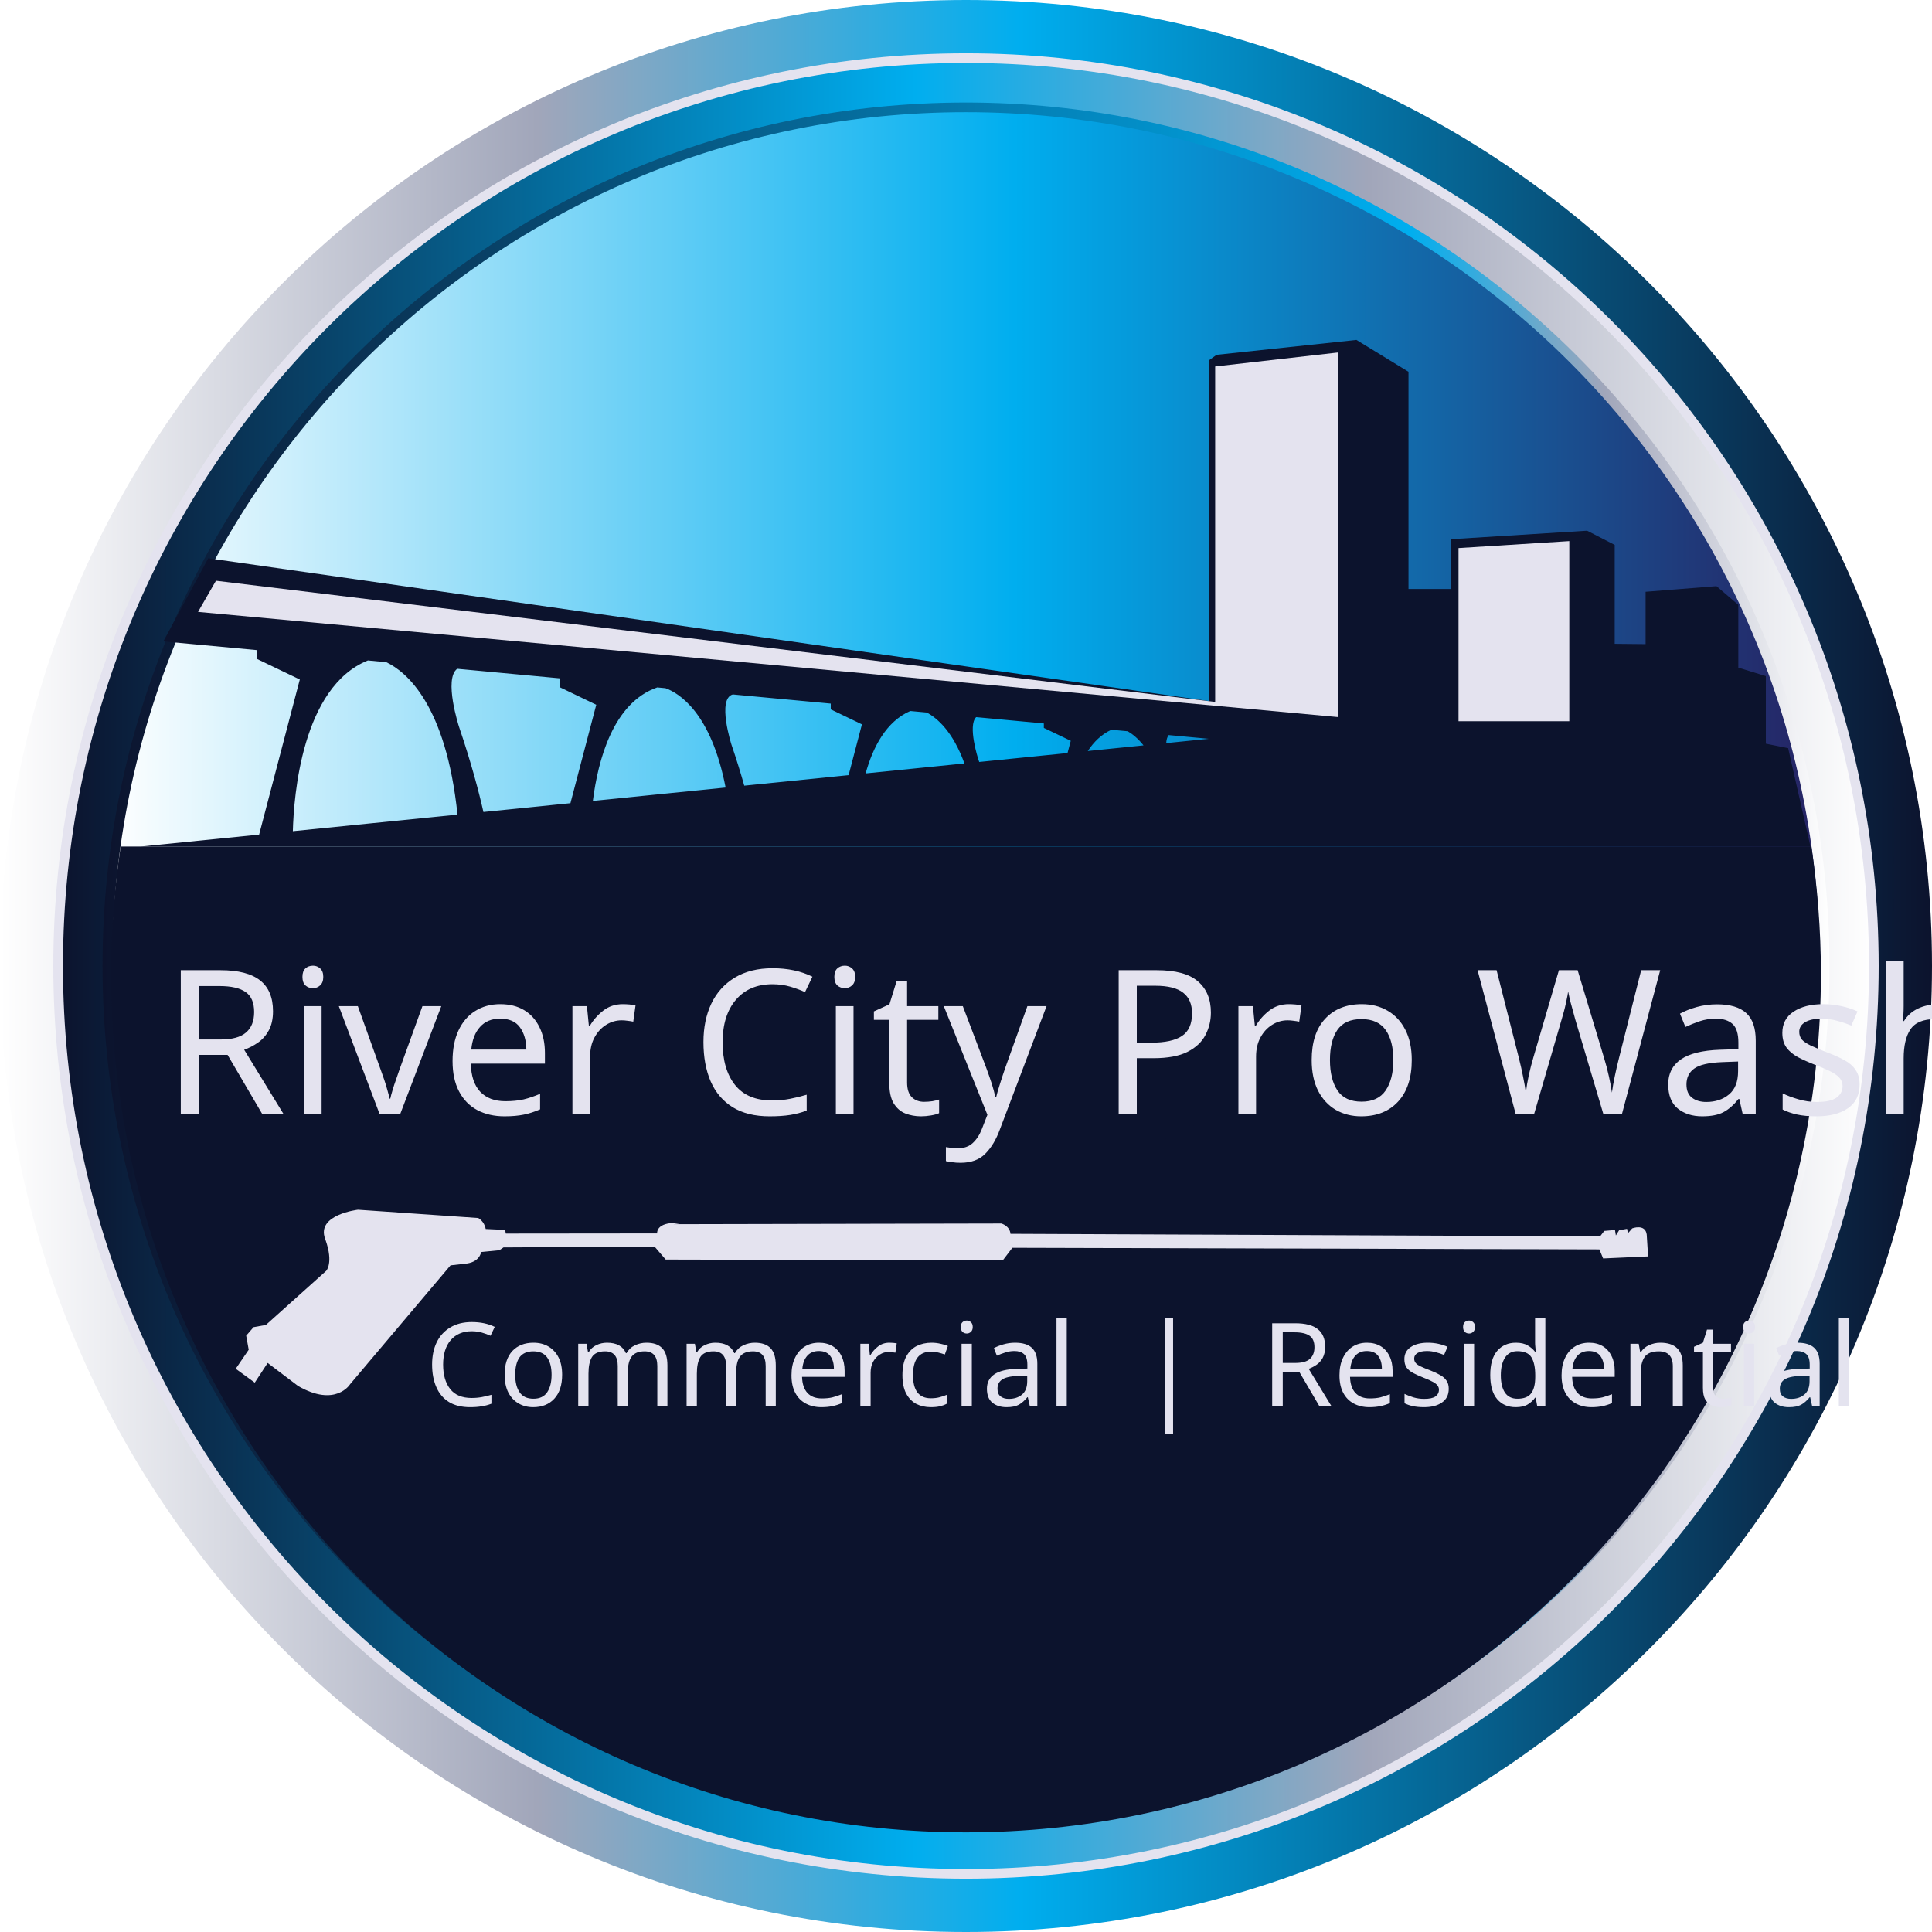
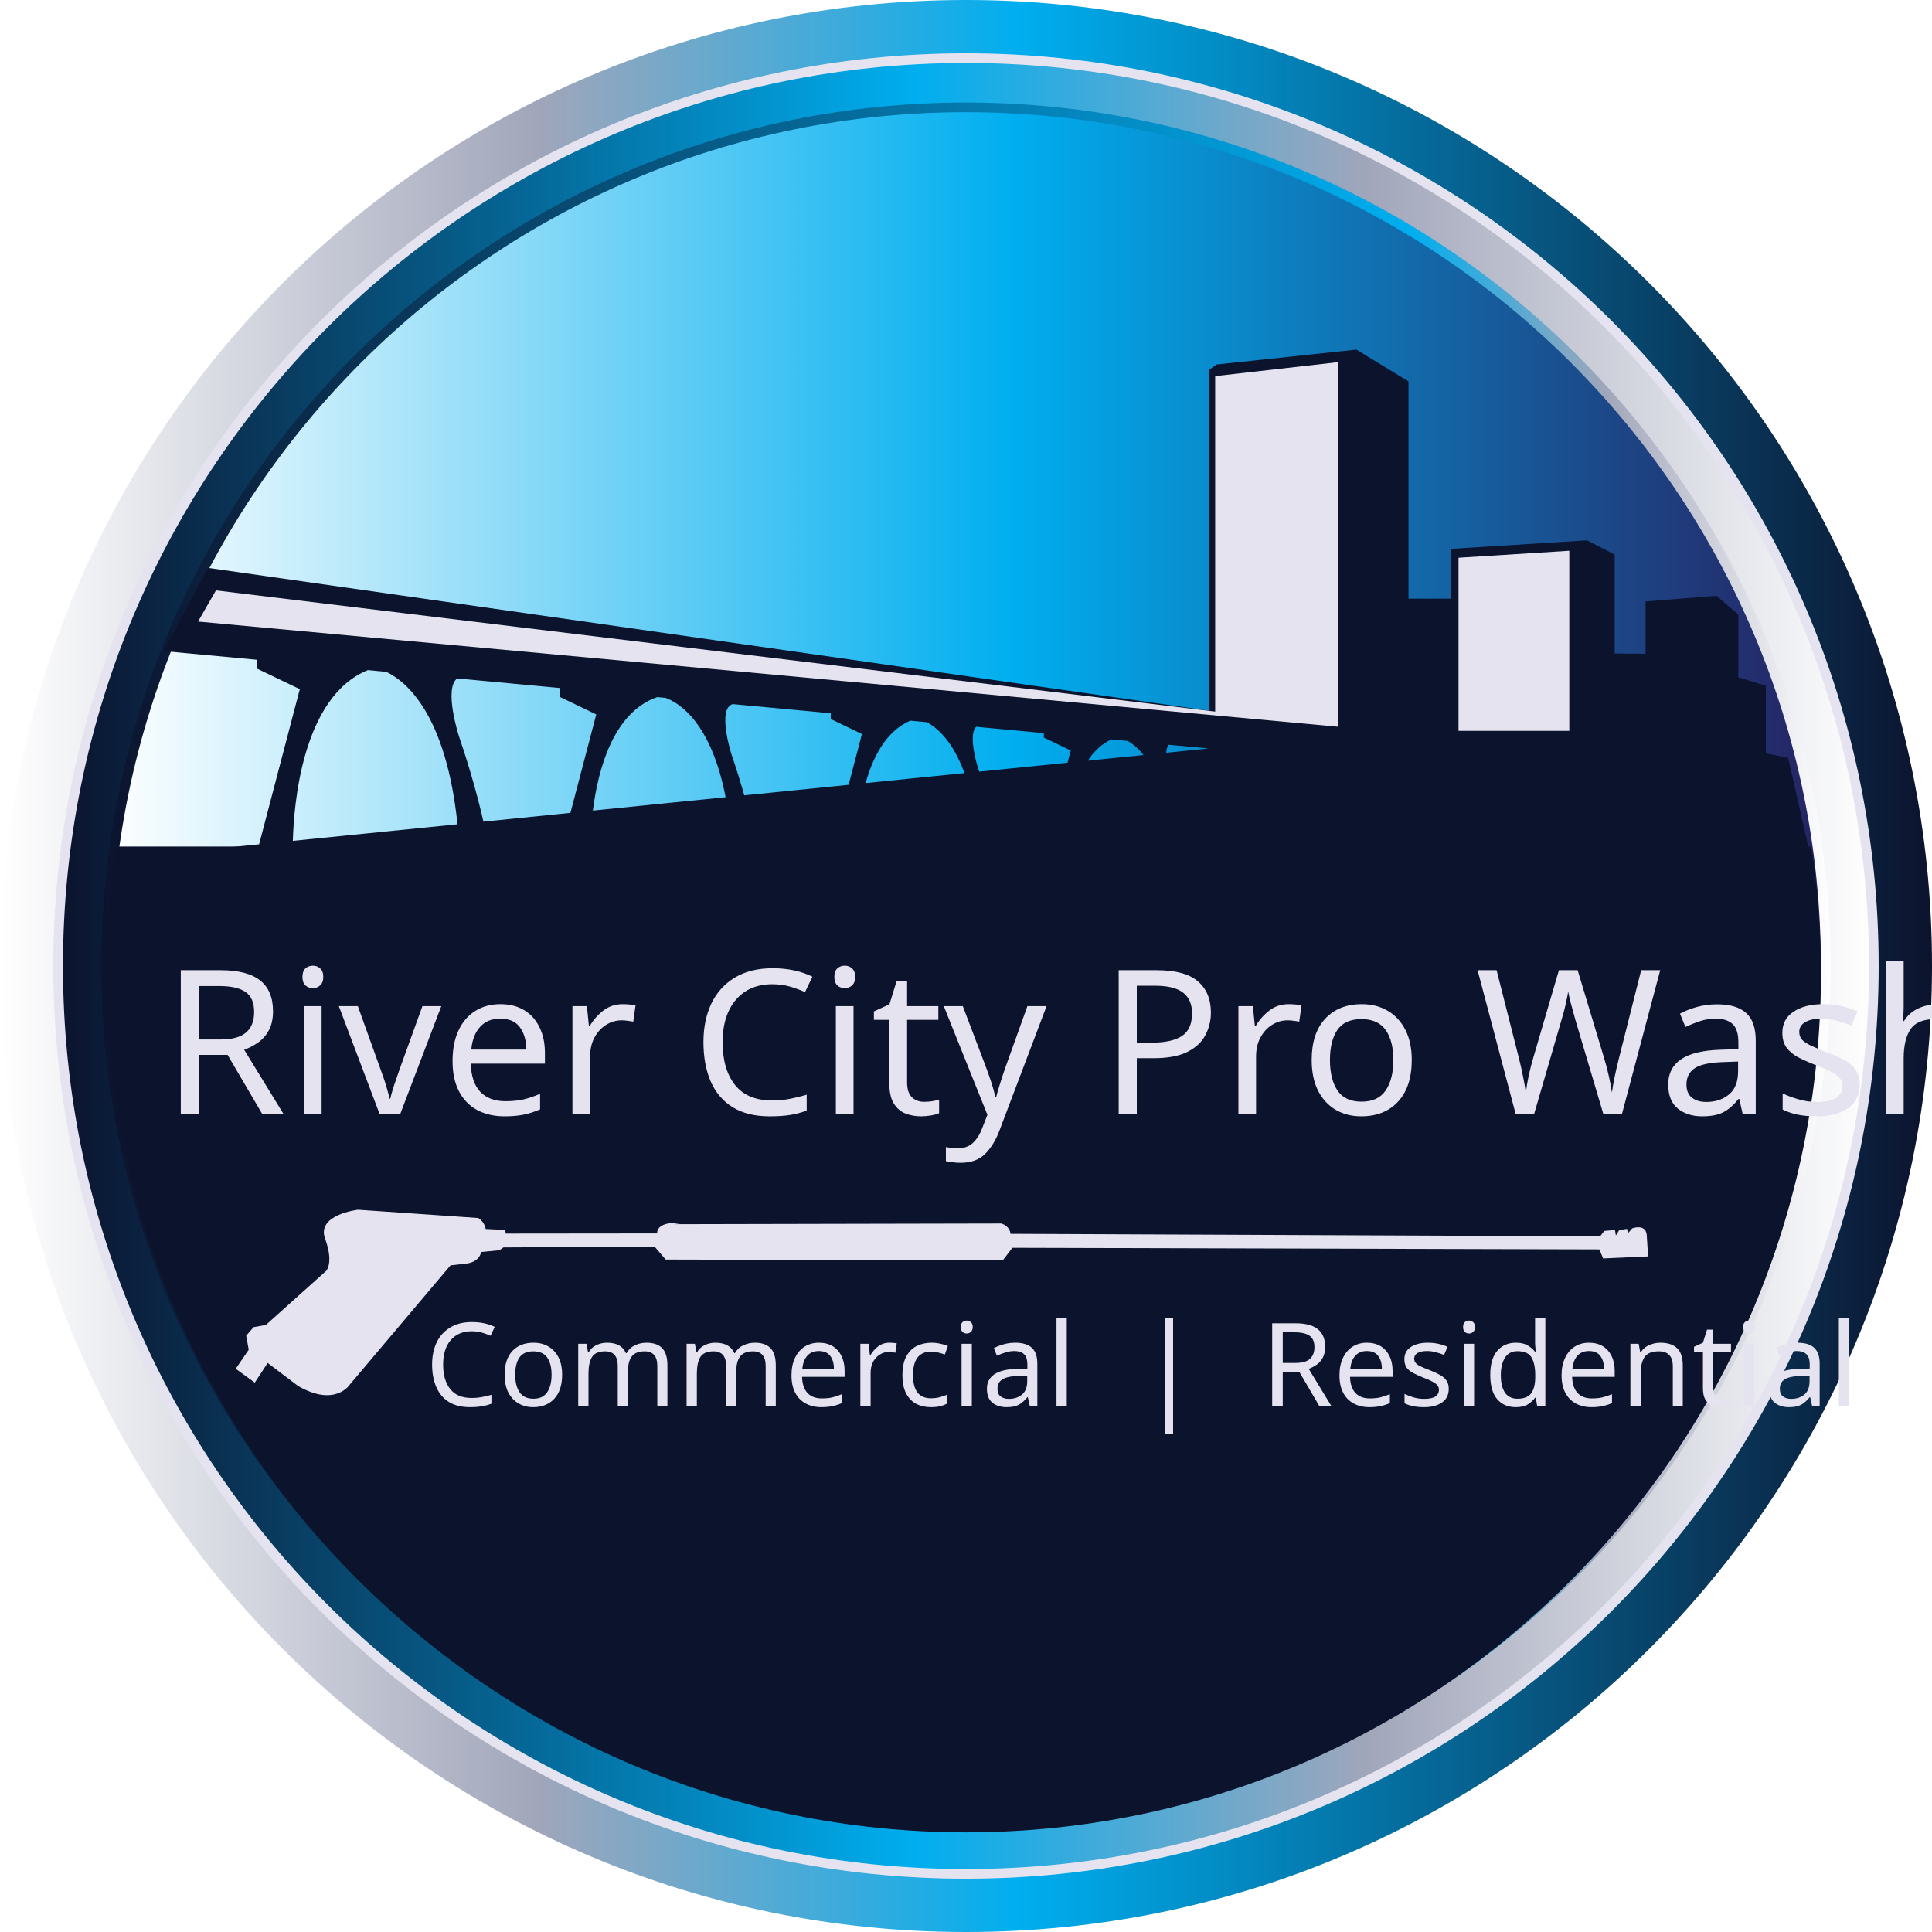
<svg xmlns="http://www.w3.org/2000/svg" version="1.1" x="0px" y="0px" width="200px" height="200px" viewBox="0 0 200 200" enable-background="new 0 0 200 200" xml:space="preserve">
  <g id="background" display="none">
    <rect display="inline" fill="#0C132D" width="200" height="200" />
  </g>
  <g id="Layer_1">
    <g>
      <linearGradient id="SVGID_1_" gradientUnits="userSpaceOnUse" x1="0" y1="100" x2="200" y2="100">
        <stop offset="0" style="stop-color:#FFFFFF" />
        <stop offset="0.278" style="stop-color:#A1A6BA" />
        <stop offset="0.528" style="stop-color:#00AEEF" />
        <stop offset="1" style="stop-color:#0C132D" />
      </linearGradient>
      <path fill="url(#SVGID_1_)" d="M100,0C44.768,0,0,44.77,0,100c0,55.23,44.768,100,100,100c55.232,0,100-44.77,100-100    C200,44.77,155.232,0,100,0z" />
      <linearGradient id="SVGID_2_" gradientUnits="userSpaceOnUse" x1="193.981" y1="100.001" x2="6.02" y2="100.001">
        <stop offset="0" style="stop-color:#FFFFFF" />
        <stop offset="0.278" style="stop-color:#A1A6BA" />
        <stop offset="0.528" style="stop-color:#00AEEF" />
        <stop offset="1" style="stop-color:#0C132D" />
      </linearGradient>
      <path fill="url(#SVGID_2_)" stroke="#E4E3EF" stroke-miterlimit="10" d="M193.98,100c0,51.908-42.068,93.982-93.98,93.982    c-51.911,0-93.98-42.074-93.98-93.982c0-51.909,42.07-93.982,93.98-93.982C151.912,6.018,193.98,48.091,193.98,100z" />
-       <linearGradient id="SVGID_3_" gradientUnits="userSpaceOnUse" x1="11.114" y1="100" x2="188.887" y2="100">
+       <linearGradient id="SVGID_3_" gradientUnits="userSpaceOnUse" x1="11" y1="100" x2="189" y2="100">
        <stop offset="0" style="stop-color:#FFFFFF" />
        <stop offset="0.528" style="stop-color:#00AEEF" />
        <stop offset="1" style="stop-color:#262262" />
      </linearGradient>
-       <linearGradient id="SVGID_4_" gradientUnits="userSpaceOnUse" x1="189.387" y1="100.001" x2="10.614" y2="100.001">
+       <linearGradient id="SVGID_4_" gradientUnits="userSpaceOnUse" x1="189.5" y1="100.001" x2="10.501" y2="100.001">
        <stop offset="0" style="stop-color:#FFFFFF" />
        <stop offset="0.13" style="stop-color:#A1A6BA" />
        <stop offset="0.243" style="stop-color:#00AEEF" />
        <stop offset="1" style="stop-color:#0C132D" />
      </linearGradient>
-       <path fill="url(#SVGID_3_)" stroke="url(#SVGID_4_)" stroke-miterlimit="10" d="M188.887,100    c0,49.088-39.805,88.887-88.887,88.887c-49.091,0-88.886-39.799-88.886-88.887c0-49.093,39.795-88.888,88.886-88.888    C149.082,11.112,188.887,50.907,188.887,100z" />
+       <path fill="url(#SVGID_3_)" stroke="url(#SVGID_4_)" stroke-miterlimit="10" d="M189,100c0,49.088-39.855,88.887-89,88.887    c-49.154,0-89-39.799-89-88.887c0-49.093,39.846-88.888,89-88.888C149.145,11.112,189,50.907,189,100z" />
      <path fill="#262262" d="M90.805,60.281" />
-       <path fill="#0C132D" d="M12.488,87.632c-0.643,4.296-0.988,8.688-0.988,13.165c0,49.09,39.625,88.888,88.5,88.888    c48.87,0,88.5-39.798,88.5-88.888c0-4.477-0.349-8.869-0.987-13.165H12.488z" />
+       <path fill="#0C132D" d="M12,87.632c-0.643,4.296-1,8.688-1,13.165c0,49.09,40.125,88.888,89,88.888    c48.87,0,88.5-39.798,88.5-88.888c0-4.477-0.349-8.869-0.987-13.165H12z" />
      <g>
        <g>
          <path fill="#0C132D" d="M14.541,118.355v-22.52h6.041c2.326,0,3.792,0.093,4.755,0.303c1.453,0.317,2.687,1.148,3.57,2.404      c0.825,1.171,1.225,2.742,1.225,4.803c0,1.484-0.177,2.605-0.563,3.494c0.167,0.332,0.29,0.668,0.373,1.012      c0.118,0.488,0.19,1.185,0.19,3.146v7.357H14.541z" />
          <rect x="25.673" y="95.836" fill="#0C132D" width="10.245" height="22.52" />
          <polygon fill="#0C132D" points="33.035,118.355 30.046,98.815 46.385,98.815 43.602,118.355     " />
          <path fill="#0C132D" d="M48.254,118.601c-1.23,0-2.363-0.192-3.367-0.571c-1.143-0.431-2.081-1.071-2.785-1.903      c-0.657-0.78-1.119-1.655-1.376-2.604c-0.217-0.8-0.318-1.78-0.318-3.084v-3.949c0-1.644,0.25-2.976,0.762-4.072      c0.603-1.288,1.622-2.32,2.946-2.983c1.145-0.572,2.44-0.863,3.853-0.863c1.689,0,3.16,0.359,4.374,1.067      c1.325,0.773,2.279,1.842,2.838,3.18c0.432,1.032,0.656,2.307,0.683,3.886l0.003,5.122h-0.032      c-0.037,0.572-0.104,1.06-0.206,1.491c-0.202,0.86-0.63,1.725-1.272,2.569c-0.702,0.925-1.605,1.629-2.681,2.09      C50.706,118.391,49.555,118.601,48.254,118.601z" />
          <path fill="#0C132D" d="M51.213,118.355v-19.54h8.052c0.493-0.149,0.945-0.214,1.31-0.239l3.198-0.211v10.97h-2.434      c-0.003,0.194-0.004,0.418-0.004,0.674v8.347H51.213z" />
          <path fill="#0C132D" d="M70.508,118.702c-1.771,0-3.311-0.358-4.575-1.064c-1.468-0.818-2.509-2.055-3.009-3.574      c-0.374-1.134-0.548-2.588-0.548-4.575v-4.826c0-1.34,0.049-2.35,0.15-3.086c0.151-1.095,0.583-2.133,1.284-3.087      c0.718-0.978,1.691-1.741,2.892-2.271c1.098-0.484,2.338-0.729,3.685-0.729c1.807,0,3.376,0.389,4.666,1.155      c1.437,0.853,2.419,1.999,2.917,3.406c0.382,1.081,0.56,2.481,0.56,4.41v4.917c0,2.085-0.165,3.546-0.52,4.597      c-0.462,1.368-1.407,2.524-2.808,3.437C73.884,118.268,72.305,118.702,70.508,118.702z" />
          <rect x="73.946" y="95.836" fill="#0C132D" width="10.245" height="22.52" />
          <path fill="#0C132D" d="M86.64,118.355c-1.158,0-1.979-0.055-2.583-0.173c-0.954-0.186-1.803-0.616-2.523-1.281      c-0.764-0.704-1.275-1.594-1.476-2.571c-0.09-0.438-0.173-1.125-0.173-3.168v-3.878h-0.888v-8.143h0.888v-2.132h10.133v2.132      h1.112v8.143h-1.112v2.888h1.286v8.184H86.64z" />
          <path fill="#0C132D" d="M86.18,120.253v-8.163h0.989l-2.646-13.274h16.525l-1.581,13.154c-0.203,1.686-0.368,2.787-0.518,3.466      c-0.226,1.012-0.633,1.892-1.209,2.615c-0.659,0.827-1.539,1.429-2.616,1.788c-0.846,0.282-1.941,0.414-3.445,0.414H86.18z" />
          <path fill="#0C132D" d="M99.211,118.355v-22.52h7.326c1.47,0,2.627,0.129,3.539,0.396c1.163,0.339,2.104,0.896,2.795,1.655      c0.668,0.731,1.123,1.612,1.351,2.616c0.166,0.725,0.243,1.665,0.243,2.956v1.438c0,1.52-0.188,2.644-0.591,3.539      c-0.523,1.159-1.464,2.065-2.72,2.622c-0.501,0.223-1.048,0.388-1.648,0.495v6.803H99.211z" />
          <path fill="#0C132D" d="M109.577,118.355v-19.54h8.054c0.492-0.149,0.944-0.214,1.31-0.239l3.198-0.211v10.97h-2.435      c-0.003,0.194-0.005,0.418-0.005,0.674v8.347H109.577z" />
          <path fill="#0C132D" d="M124.698,118.601c-1.231,0-2.285-0.145-3.222-0.44c-1.169-0.372-2.122-0.979-2.838-1.807      c-0.652-0.755-1.119-1.655-1.384-2.678c-0.219-0.836-0.321-1.898-0.321-3.341v-3.469c0-1.646,0.199-2.963,0.608-4.026      c0.506-1.318,1.444-2.423,2.713-3.192c1.182-0.715,2.617-1.077,4.271-1.077c1.317,0,2.506,0.216,3.532,0.643      c1.121,0.465,2.033,1.121,2.71,1.949c0.623,0.766,1.061,1.59,1.304,2.455c0.211,0.746,0.311,1.687,0.311,2.953v3.316      c0,1.462-0.08,2.514-0.251,3.309c-0.221,1.029-0.688,1.989-1.389,2.852c-0.747,0.916-1.696,1.591-2.827,2.013      C126.954,118.418,125.871,118.601,124.698,118.601z" />
          <polygon fill="#0C132D" points="132.94,118.355 130.319,95.836 154.085,95.836 151.479,118.355     " />
          <path fill="#0C132D" d="M154.146,118.601c-1.324,0-2.555-0.376-3.658-1.117c-1.479-0.993-2.229-2.726-2.229-5.148v-1.112      c0-0.348,0.012-0.744,0.06-1.163h-0.06v-3.908c0-1.467,0.196-2.643,0.601-3.595c0.493-1.161,1.393-2.14,2.675-2.907      c1.196-0.716,2.669-1.079,4.378-1.079c2.042,0,3.634,0.418,4.868,1.28c1.342,0.935,2.208,2.211,2.502,3.691      c0.127,0.633,0.272,1.777,0.272,5.019v9.796h-7.674C155.338,118.519,154.758,118.601,154.146,118.601z" />
          <path fill="#0C132D" d="M166.422,118.601c-1.462,0-2.773-0.25-3.896-0.744c-1.396-0.611-2.411-1.529-3.012-2.729      c-0.495-0.988-0.735-2.256-0.735-3.874v-3.653h0.132c-0.162-0.635-0.244-1.313-0.244-2.03c0-1.616,0.265-2.877,0.808-3.853      c0.612-1.103,1.63-1.971,2.94-2.507c1.046-0.425,2.228-0.641,3.517-0.641c1.242,0,2.356,0.175,3.312,0.521      c1.094,0.396,1.988,0.973,2.657,1.716c0.684,0.761,1.123,1.563,1.31,2.386c0.124,0.557,0.181,1.24,0.181,2.162v3.661      c0.21,0.699,0.316,1.48,0.316,2.339c0,1.598-0.247,2.859-0.756,3.857c-0.59,1.162-1.583,2.086-2.871,2.667      C169.022,118.358,167.792,118.601,166.422,118.601z" />
          <path fill="#0C132D" d="M168.809,118.355v-22.52h10.122v2.754c1.148,0.086,2.18,0.456,3.071,1.102      c1.377,0.998,1.896,2.19,2.09,3.015c0.171,0.729,0.247,1.751,0.247,3.313v12.336H168.809z" />
        </g>
        <g>
          <path fill="#0C132D" d="M16.541,116.355v-18.52h4.041c2.118,0,3.535,0.084,4.33,0.257c0.967,0.211,1.761,0.75,2.36,1.601      c0.579,0.823,0.86,2.017,0.86,3.652c0,1.536-0.212,2.546-0.669,3.178c-0.086,0.118-0.183,0.229-0.291,0.33      c0.027,0.029,0.053,0.059,0.078,0.089c0.395,0.478,0.639,0.928,0.748,1.378c0.066,0.276,0.135,0.812,0.135,2.678v5.357H16.541z" />
          <rect x="27.673" y="97.836" fill="#0C132D" width="6.245" height="18.52" />
          <path fill="#0C132D" d="M34.752,116.355l-2.377-15.54h5.735l0.125,1.062c0.005-0.055,0.107-1.062,0.107-1.062h5.737      l-2.213,15.54H34.752z" />
          <path fill="#0C132D" d="M48.254,116.601c-0.988,0-1.883-0.148-2.66-0.442c-0.823-0.31-1.484-0.756-1.966-1.324      c-0.465-0.553-0.792-1.169-0.972-1.835c-0.167-0.617-0.249-1.455-0.249-2.562v-3.949c0-1.345,0.188-2.399,0.574-3.225      c0.416-0.889,1.099-1.576,2.03-2.042c0.864-0.432,1.859-0.651,2.958-0.651c1.33,0,2.462,0.267,3.366,0.795      c0.94,0.548,1.613,1.296,2,2.223c0.357,0.854,0.531,1.98,0.531,3.441v3.673c0,0.922-0.061,1.628-0.185,2.157      c-0.137,0.585-0.446,1.195-0.917,1.815c-0.491,0.647-1.123,1.14-1.876,1.462C50.169,116.444,49.283,116.601,48.254,116.601z" />
          <path fill="#0C132D" d="M53.213,116.355v-15.54h6.218l-0.006,0.07c0.452-0.201,0.895-0.287,1.283-0.313l1.066-0.07v6.833h-1      c-0.802,0-1.093,0.132-1.163,0.173c-0.151,0.087-0.167,0.157-0.177,0.204c-0.029,0.132-0.098,0.62-0.098,2.297v6.347H53.213z" />
          <path fill="#0C132D" d="M70.508,116.702c-1.426,0-2.637-0.272-3.6-0.811c-1.038-0.578-1.739-1.403-2.084-2.453      c-0.302-0.914-0.448-2.206-0.448-3.95v-4.826c0-1.248,0.043-2.169,0.131-2.814c0.105-0.761,0.413-1.492,0.914-2.175      c0.508-0.691,1.21-1.238,2.086-1.624c0.842-0.371,1.811-0.56,2.878-0.56c1.442,0,2.668,0.294,3.644,0.875      c1.025,0.608,1.716,1.401,2.054,2.354c0.3,0.848,0.445,2.071,0.445,3.742v2.569h-5.857v0.704h5.857v1.644      c0,1.836-0.136,3.13-0.415,3.957c-0.314,0.932-0.989,1.738-2.004,2.399C73.122,116.376,71.911,116.702,70.508,116.702z" />
          <rect x="75.946" y="97.836" fill="#0C132D" width="6.245" height="18.52" />
          <path fill="#0C132D" d="M86.64,116.355c-1.012,0-1.732-0.044-2.201-0.136c-0.584-0.113-1.105-0.379-1.548-0.788      c-0.462-0.426-0.756-0.932-0.873-1.503c-0.057-0.277-0.133-0.865-0.133-2.767v-5.878h-0.888v-4.143h0.888v-2.132h6.133v2.132      h1.112v4.143h-1.112v6.245c0,0.271,0.004,0.48,0.011,0.639c0.079,0.003,1.275,0.004,1.275,0.004v4.184H86.64z" />
          <path fill="#0C132D" d="M88.18,118.253v-4.163h1c0.169,0,0.309-0.002,0.425-0.006c-0.034-0.18-2.644-13.269-2.644-13.269h5.824      l0.149,1.007l0.073-1.007h5.787l-1.313,10.915c-0.192,1.597-0.351,2.667-0.485,3.271c-0.159,0.712-0.435,1.319-0.821,1.804      c-0.414,0.52-0.98,0.901-1.685,1.137c-0.627,0.21-1.547,0.312-2.812,0.312H88.18z" />
          <path fill="#0C132D" d="M101.211,116.355v-18.52h5.326c1.277,0,2.251,0.103,2.979,0.315c0.806,0.235,1.438,0.599,1.878,1.082      c0.432,0.474,0.728,1.05,0.878,1.713c0.13,0.568,0.193,1.391,0.193,2.512v1.438c0,1.21-0.136,2.099-0.414,2.718      c-0.322,0.713-0.896,1.256-1.706,1.614c-0.717,0.319-1.596,0.475-2.686,0.475h-0.153v6.652H101.211z" />
          <path fill="#0C132D" d="M111.577,116.355v-15.54h6.218l-0.006,0.07c0.452-0.201,0.896-0.287,1.283-0.313l1.066-0.07v6.833h-1      c-0.802,0-1.093,0.132-1.163,0.173c-0.151,0.087-0.167,0.157-0.178,0.203c-0.029,0.134-0.099,0.621-0.099,2.298v6.347H111.577z" />
          <path fill="#0C132D" d="M124.698,116.601c-1.009,0-1.89-0.117-2.617-0.348c-0.811-0.258-1.459-0.663-1.93-1.207      c-0.45-0.521-0.773-1.151-0.961-1.873c-0.173-0.66-0.257-1.589-0.257-2.838v-3.469c0-1.396,0.155-2.478,0.475-3.309      c0.352-0.915,0.985-1.655,1.884-2.2c0.863-0.522,1.951-0.787,3.233-0.787c1.053,0,1.983,0.165,2.766,0.489      c0.813,0.338,1.462,0.798,1.927,1.367c0.447,0.55,0.76,1.132,0.928,1.73c0.159,0.561,0.236,1.351,0.236,2.413v3.316      c0,1.299-0.067,2.244-0.206,2.888c-0.154,0.719-0.486,1.396-0.986,2.012c-0.517,0.634-1.18,1.104-1.973,1.399      C126.479,116.461,125.631,116.601,124.698,116.601z" />
          <path fill="#0C132D" d="M142.617,116.355l-0.156-0.81c-0.103-0.529-0.203-1.075-0.301-1.636      c-0.071,0.504-0.349,2.445-0.349,2.445h-7.091l-2.155-18.52h6.22l0.104,1.323c0.021-0.151,0.179-1.323,0.179-1.323h6.221      l0.107,0.879c0.015,0.128,0.037,0.34,0.064,0.638c0.031-0.221,0.219-1.518,0.219-1.518h6.16l-2.144,18.52H142.617z" />
          <path fill="#0C132D" d="M154.146,116.601c-0.919,0-1.774-0.262-2.542-0.777c-0.905-0.607-1.346-1.749-1.346-3.488v-1.112      c0-1.292,0.23-2.159,0.725-2.728c0.128-0.146,0.29-0.291,0.49-0.436h-1.215v-1.908c0-1.192,0.145-2.113,0.441-2.813      c0.324-0.764,0.95-1.427,1.861-1.973c0.882-0.527,2.009-0.795,3.351-0.795c1.618,0,2.837,0.301,3.725,0.92      c0.923,0.644,1.489,1.464,1.684,2.44c0.158,0.787,0.234,2.302,0.234,4.629v7.796h-6.004      C155.126,116.519,154.655,116.601,154.146,116.601z" />
          <path fill="#0C132D" d="M166.422,116.601c-1.184,0-2.224-0.193-3.091-0.575c-0.959-0.42-1.643-1.023-2.028-1.793      c-0.353-0.704-0.523-1.679-0.523-2.979v-1.653h1.935c-0.788-0.55-1.289-1.078-1.551-1.623c-0.329-0.69-0.496-1.5-0.496-2.407      c0-1.267,0.182-2.209,0.555-2.879c0.396-0.714,1.053-1.263,1.95-1.629c0.803-0.327,1.73-0.492,2.76-0.492      c1.01,0,1.895,0.135,2.631,0.401c0.782,0.283,1.405,0.678,1.853,1.175c0.457,0.509,0.732,0.995,0.845,1.488      c0.088,0.397,0.131,0.959,0.131,1.721v1.786h-2.065c0.76,0.459,1.297,0.912,1.63,1.372c0.506,0.699,0.752,1.628,0.752,2.842      c0,1.274-0.176,2.239-0.538,2.949c-0.388,0.765-1.032,1.355-1.912,1.753C168.459,116.418,167.506,116.601,166.422,116.601z" />
          <path fill="#0C132D" d="M170.809,116.355v-18.52h6.122v2.969c0.465-0.156,0.958-0.235,1.47-0.235c0.933,0,1.75,0.25,2.429,0.741      c0.704,0.511,1.147,1.134,1.315,1.852c0.133,0.566,0.194,1.474,0.194,2.856v10.336H170.809z" />
        </g>
        <text transform="matrix(1 0 0 1 16.6841 115.3555)" fill="#E4E3EF" font-family="'Impact'" font-size="20.897">River City Pro Wash</text>
      </g>
      <path fill="#E4E3EF" d="M27.707,141.093l-1.334,2.04l-1.971-1.437l1.344-1.972l-0.261-1.452l0.761-0.882l1.28-0.233l6.238-5.595    c0,0,0.781-0.794-0.061-3.189c-0.014-0.052-0.03-0.093-0.049-0.14c-0.921-2.503,3.404-3.003,3.404-3.003l12.445,0.856    c0,0,0.627,0.316,0.777,1.141l2.012,0.092l0.068,0.381l15.666-0.016c0,0-0.148-1.004,1.689-1.089    c1.833-0.089,0.023,0.133,0.023,0.133l33.92-0.071c0,0,0.868,0.232,0.948,1.069l61.036,0.261l0.428-0.56l1.112-0.099l0.093,0.569    l0.335-0.542l0.823-0.146l0.087,0.46l0.446-0.509c0,0,1.348-0.51,1.501,0.638l0.141,2.266l-4.654,0.211l-0.385-0.938l-60.77-0.165    l-0.989,1.297l-34.898-0.08l-1.149-1.339l-15.641,0.083l-0.425,0.289l-1.89,0.187c0,0-0.124,1.094-1.702,1.216l-1.466,0.164    l-10.406,12.317c0,0-1.481,2.405-5.363,0.181L27.707,141.093z" />
      <text transform="matrix(1 0 0 1 43.9971 145.5469)" fill="#E4E3EF" font-family="'Impact'" font-size="12">Commercial  |  Residential</text>
      <g>
-         <path fill="#0C132D" d="M14.567,87.632h172.851l-2.309-10.183l-2.309-0.462v-6.999l-2.85-0.877v-6.5l-2.258-1.934l-7.341,0.583     v5.418l-3.198-0.032V56.407l-2.857-1.47l-14.135,0.882v5.152h-4.354V38.485l-5.39-3.295l-14.477,1.541l-0.811,0.583V72.57     L21.557,57.789l-4.649,8.608l9.71,0.904v0.921l4.418,2.119l-4.212,16.058L14.567,87.632z M47.514,75.225     c0,0-1.605-4.94-0.184-5.993l10.641,0.991v0.929l3.753,1.804l-2.672,10.19l-9.008,0.911     C49.581,81.998,48.795,78.992,47.514,75.225z M116.741,75.699c0.468,0.27,1.047,0.722,1.636,1.463l-5.768,0.582     c0.623-0.949,1.422-1.732,2.443-2.2L116.741,75.699z M110.845,76.687l-0.335,1.269l-9.141,0.923     c-0.035-0.109-0.066-0.215-0.111-0.329c0,0-1.106-3.43-0.207-4.313l7.007,0.654v0.462L110.845,76.687z M95.938,73.76     c1.067,0.567,2.699,1.948,3.9,5.271l-10.229,1.033c0.75-2.702,2.121-5.375,4.619-6.461L95.938,73.76z M89.227,74.985     l-1.379,5.258l-10.801,1.089c-0.352-1.243-0.782-2.655-1.319-4.225c0,0-1.534-4.761,0.128-5.219L86,72.835v0.598L89.227,74.985z      M68.89,71.242c1.391,0.502,4.717,2.507,6.226,10.284l-13.743,1.385c0.53-4.211,2.093-10.166,6.664-11.749L68.89,71.242z      M120.727,76.927c0.02-0.347,0.1-0.642,0.254-0.833l4.151,0.386L120.727,76.927z M38.084,68.369l1.904,0.179     c2.097,1.002,6.185,4.409,7.373,15.78l-17.045,1.716C30.411,82.388,31.267,71.119,38.084,68.369z" />
-         <polygon fill="#E4E3EF" points="125.794,37.936 138.481,36.493 138.481,74.229 20.5,63.343 22.355,60.117 125.794,72.665    " />
-         <polygon fill="#E4E3EF" points="150.985,56.736 162.453,56.014 162.453,74.661 150.985,74.661    " />
+         <path fill="#0C132D" d="M14.567,88.632h172.851l-2.309-10.183l-2.309-0.462v-6.999l-2.85-0.877v-6.5l-2.258-1.934l-7.341,0.583     v5.418l-3.198-0.032V57.407l-2.857-1.47l-14.135,0.882v5.152h-4.354V39.485l-5.39-3.295l-14.477,1.541l-0.811,0.583V73.57     L21.557,58.789l-4.649,8.608l9.71,0.904v0.921l4.418,2.119l-4.212,16.058L14.567,88.632z M47.514,76.225     c0,0-1.605-4.94-0.184-5.993l10.641,0.991v0.929l3.753,1.804l-2.672,10.19l-9.008,0.911     C49.581,82.998,48.795,79.992,47.514,76.225z M116.741,76.699c0.468,0.27,1.047,0.722,1.636,1.463l-5.768,0.582     c0.623-0.949,1.422-1.732,2.443-2.2L116.741,76.699z M110.845,77.687l-0.335,1.269l-9.141,0.923     c-0.035-0.109-0.066-0.215-0.111-0.329c0,0-1.106-3.43-0.207-4.313l7.007,0.654v0.462L110.845,77.687z M95.938,74.76     c1.067,0.567,2.699,1.948,3.9,5.271l-10.229,1.033c0.75-2.702,2.121-5.375,4.619-6.461L95.938,74.76z M89.227,75.985     l-1.379,5.258l-10.801,1.089c-0.352-1.243-0.782-2.655-1.319-4.225c0,0-1.534-4.761,0.128-5.219L86,73.835v0.598L89.227,75.985z      M68.89,72.242c1.391,0.502,4.717,2.507,6.226,10.284l-13.743,1.385c0.53-4.211,2.093-10.166,6.664-11.749L68.89,72.242z      M120.727,77.927c0.02-0.347,0.1-0.642,0.254-0.833l4.151,0.386L120.727,77.927z M38.084,69.369l1.904,0.179     c2.097,1.002,6.185,4.409,7.373,15.78l-17.045,1.716C30.411,83.388,31.267,72.119,38.084,69.369z" />
+         <polygon fill="#E4E3EF" points="125.794,38.936 138.481,37.493 138.481,75.229 20.5,64.343 22.355,61.117 125.794,73.665    " />
+         <polygon fill="#E4E3EF" points="150.985,57.736 162.453,57.014 162.453,75.661 150.985,75.661    " />
      </g>
    </g>
  </g>
</svg>
